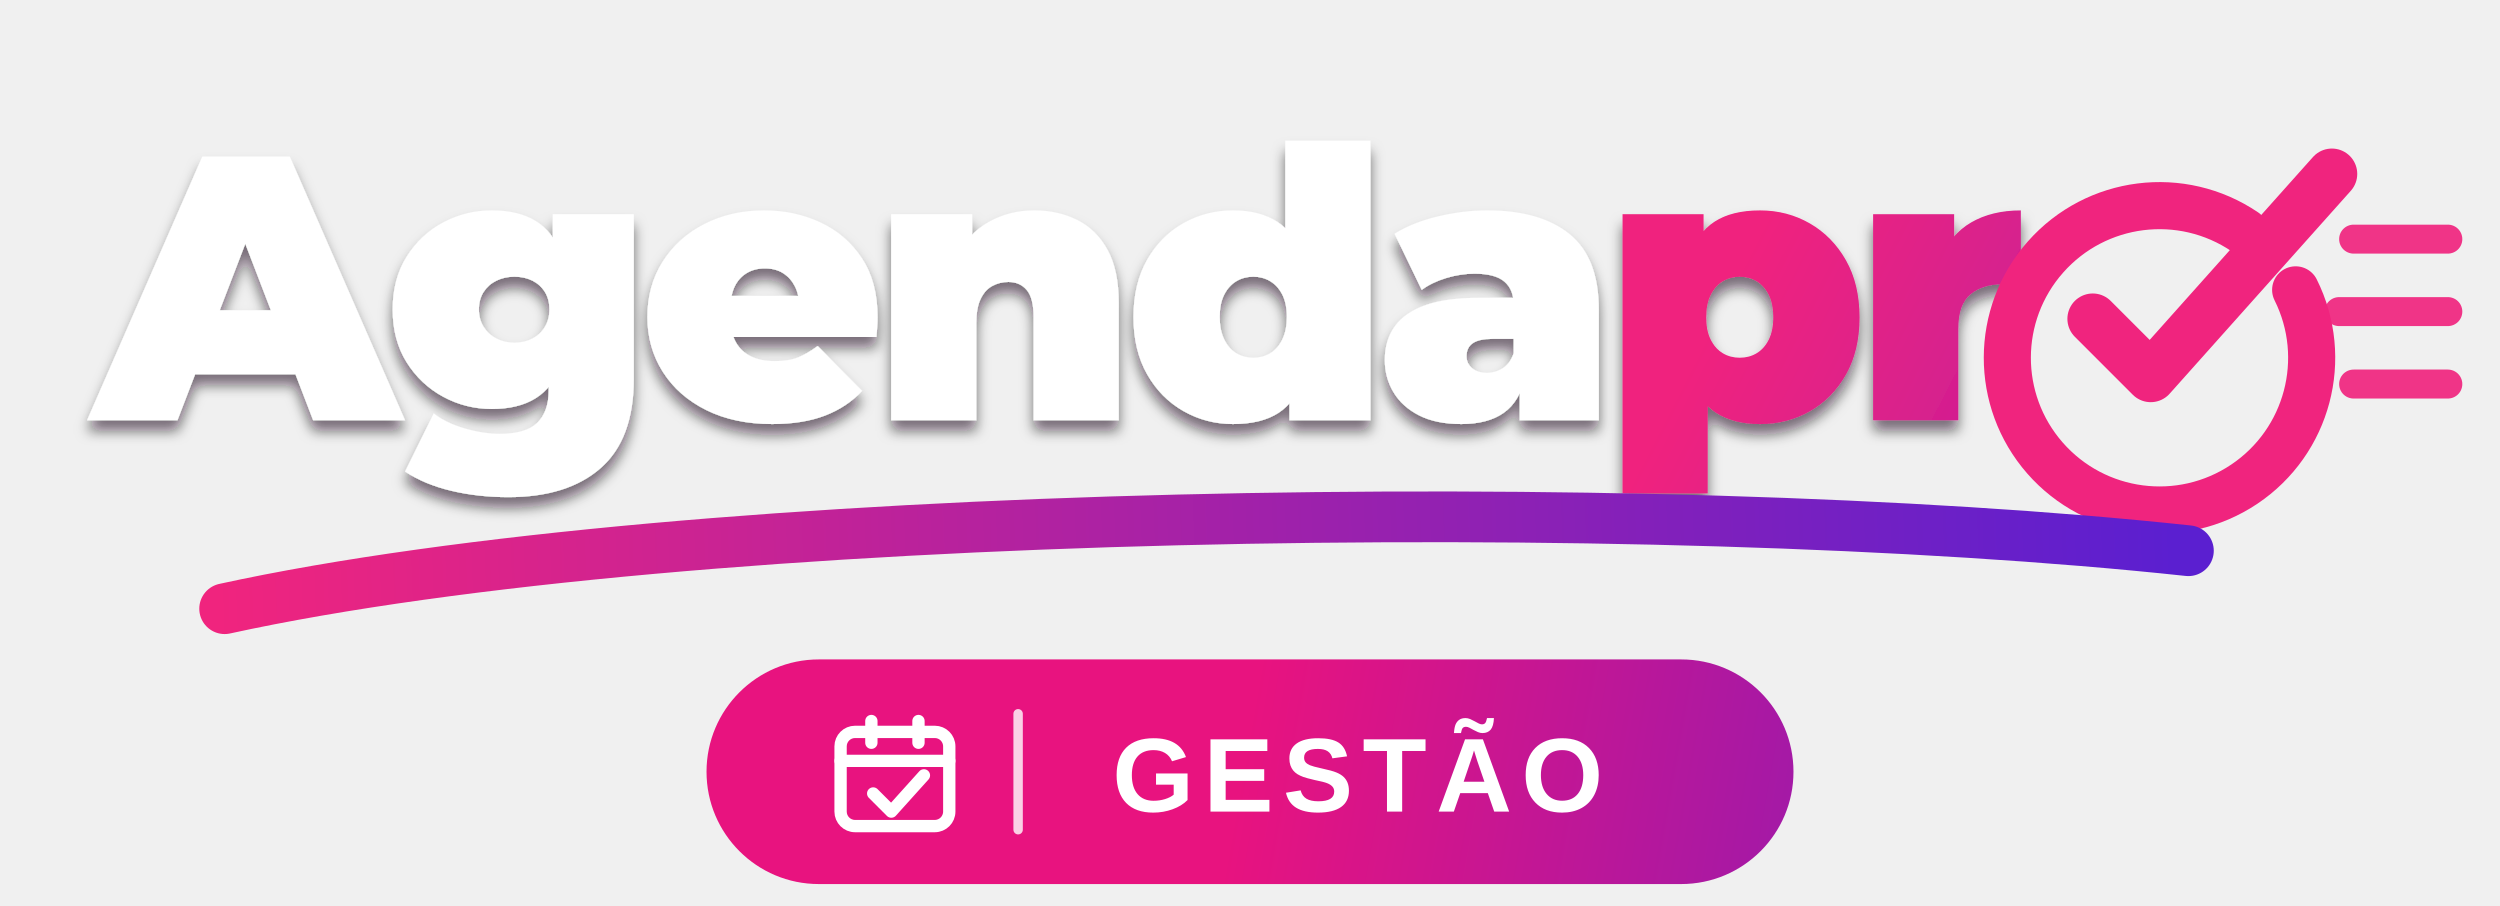
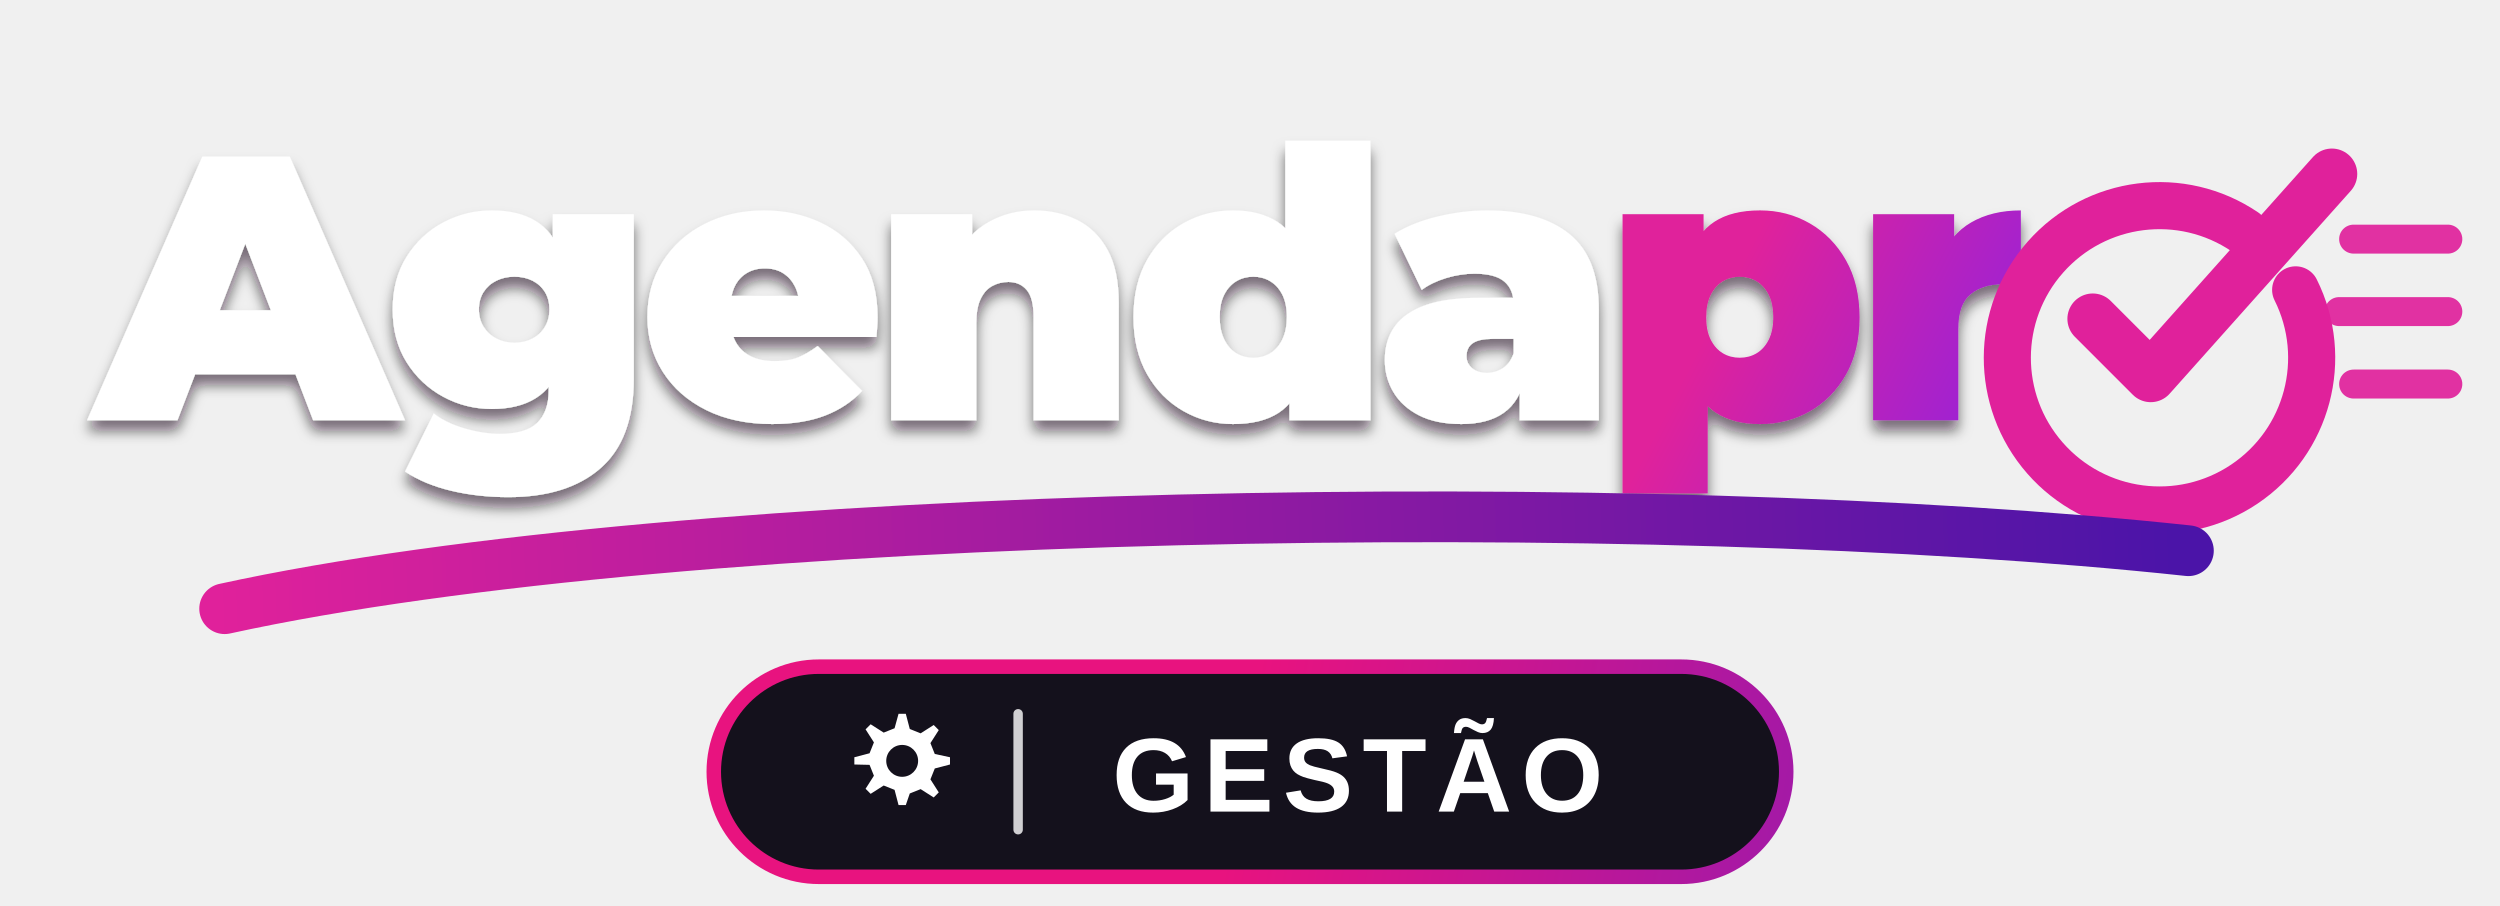
<svg xmlns="http://www.w3.org/2000/svg" viewBox="0 0 690 250" width="690" height="250" role="img" aria-labelledby="lg-t lg-d">
  <defs>
    <linearGradient id="lg-g" x1="417" y1="30" x2="650" y2="150" gradientUnits="userSpaceOnUse">
-       <stop offset="0" stop-color="#F0247E" />
-       <stop offset=".45" stop-color="#C21C9A" />
-       <stop offset="1" stop-color="#6D1FD0" />
+       <stop offset="0" stop-color="#E0219B" />
+       <stop offset=".38" stop-color="#8A25E4" />
+       <stop offset="1" stop-color="#4B14A8" />
    </linearGradient>
    <linearGradient id="lg-c" x1="60" y1="170" x2="600" y2="150" gradientUnits="userSpaceOnUse">
-       <stop offset="0" stop-color="#F0247E" />
-       <stop offset="1" stop-color="#5B1FD0" />
+       <stop offset="0" stop-color="#E0219B" />
+       <stop offset="1" stop-color="#4B14A8" />
    </linearGradient>
    <linearGradient id="lg-p" x1="120" y1="185" x2="430" y2="240" gradientUnits="userSpaceOnUse">
      <stop offset="0" stop-color="#E8137F" />
      <stop offset="1" stop-color="#5B1FD0" />
    </linearGradient>
    <filter id="lg-r" x="-5%" y="-12%" width="110%" height="126%">
      <feDropShadow dx="0" dy="3" stdDeviation="1.8" flood-color="#0A0710" flood-opacity=".55" />
    </filter>
  </defs>
  <g filter="url(#lg-r)" transform="translate(26 116.0)">
    <path d="M-1.976 0.0 29.848 -72.8H53.976L85.8 0.0H60.424L36.92 -61.152H46.488L22.984 0.0ZM16.952 -12.688 23.192 -30.368H56.68L62.92 -12.688Z M114.296 21.216Q105.872 21.216 98.488 19.448Q91.104 17.68 85.8 14.144L93.704 -1.872Q97.032 0.728 102.18 2.236Q107.328 3.744 111.904 3.744Q119.184 3.744 122.304 0.676Q125.424 -2.392 125.424 -8.112V-12.896L126.464 -30.576L126.568 -48.256V-56.888H148.928V-11.336Q148.928 5.2 139.776 13.208Q130.624 21.216 114.296 21.216ZM109.72 -3.12Q102.544 -3.12 96.304 -6.5Q90.064 -9.88 86.216 -16.016Q82.368 -22.152 82.368 -30.576Q82.368 -39.0 86.216 -45.136Q90.064 -51.272 96.304 -54.6Q102.544 -57.928 109.72 -57.928Q117.104 -57.928 121.836 -55.016Q126.568 -52.104 128.856 -46.02Q131.144 -39.936 131.144 -30.576Q131.144 -21.216 128.856 -15.132Q126.568 -9.048 121.836 -6.084Q117.104 -3.12 109.72 -3.12ZM115.96 -21.424Q118.768 -21.424 120.952 -22.568Q123.136 -23.712 124.384 -25.792Q125.632 -27.872 125.632 -30.576Q125.632 -33.384 124.384 -35.412Q123.136 -37.44 120.952 -38.532Q118.768 -39.624 115.96 -39.624Q113.256 -39.624 111.02 -38.532Q108.784 -37.44 107.484 -35.412Q106.184 -33.384 106.184 -30.576Q106.184 -27.872 107.484 -25.792Q108.784 -23.712 111.02 -22.568Q113.256 -21.424 115.96 -21.424Z M187.096 1.04Q176.696 1.04 168.948 -2.808Q161.2 -6.656 156.936 -13.364Q152.672 -20.072 152.672 -28.496Q152.672 -37.128 156.884 -43.784Q161.096 -50.44 168.428 -54.184Q175.76 -57.928 184.912 -57.928Q193.336 -57.928 200.46 -54.6Q207.584 -51.272 211.9 -44.72Q216.216 -38.168 216.216 -28.496Q216.216 -27.248 216.112 -25.74Q216.008 -24.232 215.904 -22.984H172.12V-34.32H203.424L194.584 -31.304Q194.584 -34.632 193.388 -36.972Q192.192 -39.312 190.112 -40.612Q188.032 -41.912 185.12 -41.912Q182.208 -41.912 180.076 -40.612Q177.944 -39.312 176.8 -36.972Q175.656 -34.632 175.656 -31.304V-27.768Q175.656 -24.128 177.112 -21.528Q178.568 -18.928 181.272 -17.628Q183.976 -16.328 187.824 -16.328Q191.776 -16.328 194.324 -17.368Q196.872 -18.408 199.68 -20.488L211.952 -8.112Q207.792 -3.64 201.708 -1.3Q195.624 1.04 187.096 1.04Z M219.96 0.0V-56.888H242.32V-40.248L237.848 -45.032Q241.176 -51.48 246.844 -54.704Q252.512 -57.928 259.48 -57.928Q266.032 -57.928 271.336 -55.276Q276.64 -52.624 279.708 -47.008Q282.776 -41.392 282.776 -32.448V0.0H259.272V-28.392Q259.272 -33.696 257.4 -35.932Q255.528 -38.168 252.304 -38.168Q249.912 -38.168 247.884 -37.076Q245.856 -35.984 244.66 -33.488Q243.464 -30.992 243.464 -26.728V0.0Z M314.288 1.04Q306.904 1.04 300.612 -2.548Q294.32 -6.136 290.576 -12.74Q286.832 -19.344 286.832 -28.496Q286.832 -37.648 290.576 -44.252Q294.32 -50.856 300.612 -54.392Q306.904 -57.928 314.288 -57.928Q321.776 -57.928 326.56 -54.756Q331.344 -51.584 333.632 -45.084Q335.92 -38.584 335.92 -28.496Q335.92 -18.304 333.788 -11.752Q331.656 -5.2 326.924 -2.08Q322.192 1.04 314.288 1.04ZM319.904 -17.264Q322.504 -17.264 324.584 -18.512Q326.664 -19.76 327.912 -22.308Q329.16 -24.856 329.16 -28.496Q329.16 -32.24 327.912 -34.684Q326.664 -37.128 324.584 -38.376Q322.504 -39.624 319.904 -39.624Q317.304 -39.624 315.224 -38.376Q313.144 -37.128 311.896 -34.684Q310.648 -32.24 310.648 -28.496Q310.648 -24.856 311.896 -22.308Q313.144 -19.76 315.224 -18.512Q317.304 -17.264 319.904 -17.264ZM329.888 0.0V-7.696L329.784 -28.496L328.744 -49.296V-77.168H352.248V0.0Z M393.432 0.0V-10.088L391.768 -12.792V-31.928Q391.768 -36.088 389.22 -38.272Q386.672 -40.456 380.952 -40.456Q377.104 -40.456 373.152 -39.26Q369.2 -38.064 366.392 -35.984L358.904 -51.48Q363.896 -54.6 370.864 -56.264Q377.832 -57.928 384.488 -57.928Q399.152 -57.928 407.212 -51.376Q415.272 -44.824 415.272 -30.576V0.0ZM377.312 1.04Q370.344 1.04 365.664 -1.352Q360.984 -3.744 358.592 -7.748Q356.2 -11.752 356.2 -16.64Q356.2 -22.152 359.008 -26.0Q361.816 -29.848 367.588 -31.824Q373.36 -33.8 382.2 -33.8H394.056V-22.464H385.944Q382.2 -22.464 380.484 -21.268Q378.768 -20.072 378.768 -17.68Q378.768 -15.704 380.276 -14.404Q381.784 -13.104 384.384 -13.104Q386.776 -13.104 388.804 -14.404Q390.832 -15.704 391.768 -18.512L394.784 -11.544Q393.432 -5.2 389.064 -2.08Q384.696 1.04 377.312 1.04Z" fill="#FFFFFF" />
    <path d="M459.784 1.04Q452.4 1.04 447.564 -2.132Q442.728 -5.304 440.44 -11.804Q438.152 -18.304 438.152 -28.392Q438.152 -38.688 440.284 -45.188Q442.416 -51.688 447.2 -54.808Q451.984 -57.928 459.784 -57.928Q467.272 -57.928 473.512 -54.34Q479.752 -50.752 483.496 -44.148Q487.24 -37.544 487.24 -28.392Q487.24 -19.24 483.496 -12.636Q479.752 -6.032 473.512 -2.496Q467.272 1.04 459.784 1.04ZM421.824 20.176V-56.888H444.184V-49.192L444.288 -28.392L445.328 -7.592V20.176ZM454.168 -17.264Q456.768 -17.264 458.848 -18.512Q460.928 -19.76 462.176 -22.256Q463.424 -24.752 463.424 -28.392Q463.424 -32.136 462.176 -34.632Q460.928 -37.128 458.848 -38.376Q456.768 -39.624 454.168 -39.624Q451.568 -39.624 449.488 -38.376Q447.408 -37.128 446.16 -34.632Q444.912 -32.136 444.912 -28.392Q444.912 -24.752 446.16 -22.256Q447.408 -19.76 449.488 -18.512Q451.568 -17.264 454.168 -17.264Z M490.984 0.0V-56.888H513.344V-39.728L509.704 -44.616Q512.304 -51.272 518.024 -54.6Q523.744 -57.928 531.752 -57.928V-37.128Q530.192 -37.336 528.996 -37.44Q527.8 -37.544 526.552 -37.544Q521.248 -37.544 517.868 -34.788Q514.488 -32.032 514.488 -25.272V0.0Z" fill="url(#lg-g)" />
  </g>
  <g transform="translate(549.6 40.0)">
    <g stroke="url(#lg-g)" stroke-width="8" stroke-linecap="round" opacity=".92">
      <path d="M100 26h26" />
      <path d="M96 46h30" />
      <path d="M100 66h26" />
    </g>
    <path d="M84 40A42 42 0 1 1 70 24" fill="none" stroke="url(#lg-g)" stroke-width="13" stroke-linecap="round" />
    <path d="M28 48 44 64 94 8" fill="none" stroke="url(#lg-g)" stroke-width="14" stroke-linecap="round" stroke-linejoin="round" />
  </g>
  <path d="M62 168C190 140 455 136 604 152" fill="none" stroke="url(#lg-c)" stroke-width="14" stroke-linecap="round" />
  <g transform="translate(195 182)">
-     <rect width="300" height="62" rx="31" fill="url(#lg-p)" />
-     <g transform="translate(36 16)" fill="none" stroke="#fff" stroke-width="3.4" stroke-linecap="round" stroke-linejoin="round">
-       <rect x="1" y="4" width="30" height="26" rx="4" />
-       <path d="M1 12h30M9.5 1v6M22.5 1v6" />
-       <path d="m10 21 5 5 9-10" />
+     <rect x="2" y="2" width="296" height="58" rx="29" fill="#14111C" stroke="url(#lg-p)" stroke-width="4" />
+     <g transform="translate(38 15)" fill="#fff">
+       <path d="M15 0h2l1.1 4.2 3 1.2 3.6-2.3 1.4 1.4-2.3 3.6 1.2 3L29.2 12v2l-4.2 1.1                -1.2 3 2.3 3.6-1.4 1.4-3.6-2.3-3 1.2L17 25.2h-2l-1.1-4.2-3-1.2-3.6 2.3                -1.4-1.4 2.3-3.6-1.2-3L2.8 14v-2l4.2-1.1 1.2-3L5.9 4.3l1.4-1.4 3.6 2.3                3-1.2Z" />
+       <circle cx="16" cy="13" r="4.4" fill="#14111C" />
    </g>
    <path d="M86 15v32" stroke="#fff" stroke-width="2.6" stroke-linecap="round" opacity=".8" />
    <text x="112" y="42" fill="#fff" font-size="29" font-weight="800" letter-spacing="2.6" font-family="'Segoe UI','Arial Black',Arial,sans-serif">GESTÃO</text>
  </g>
</svg>
